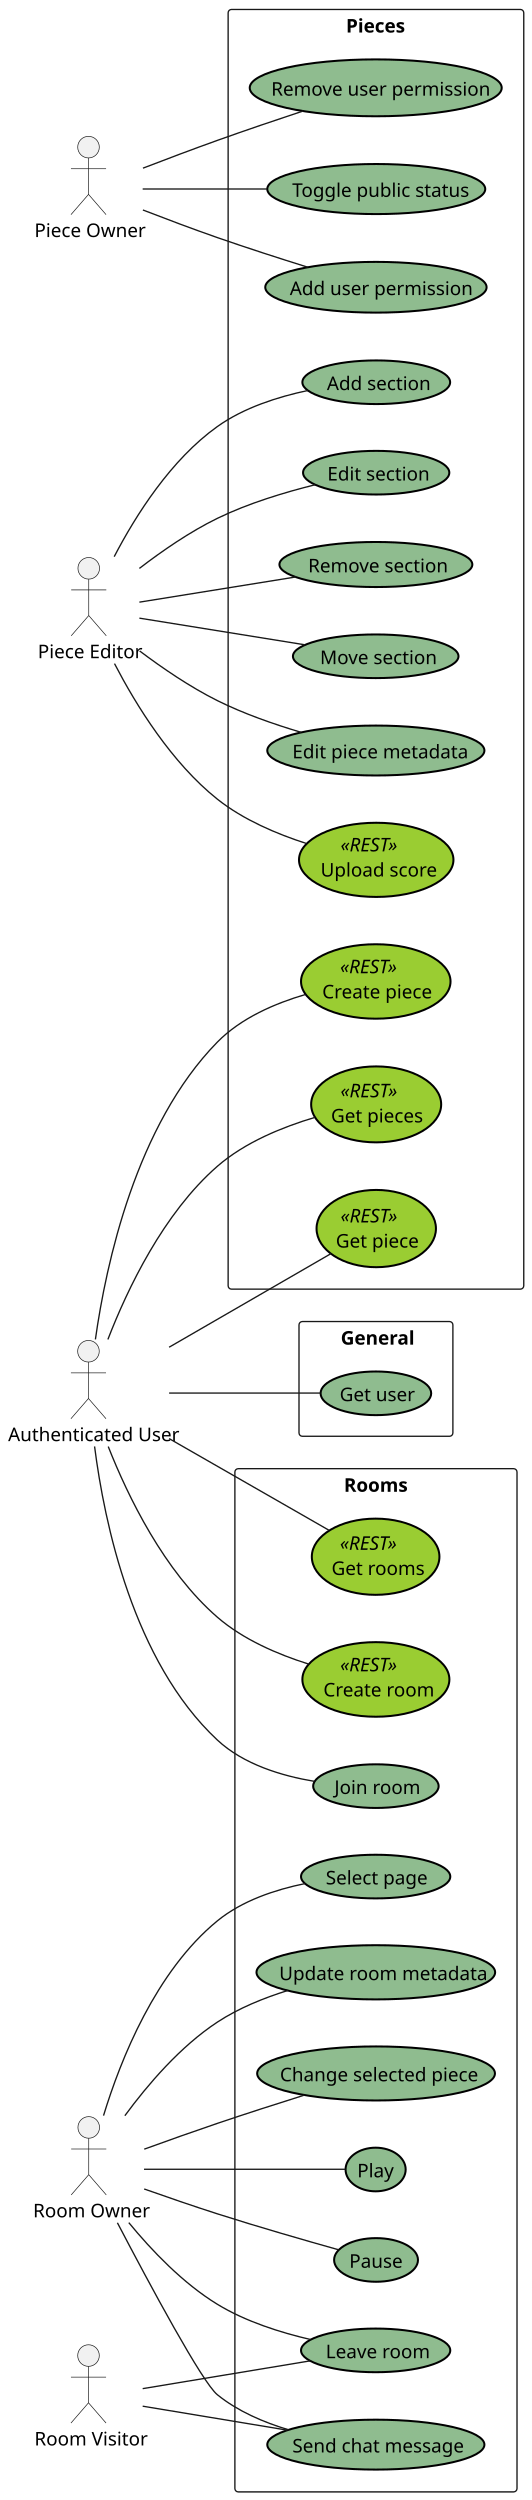
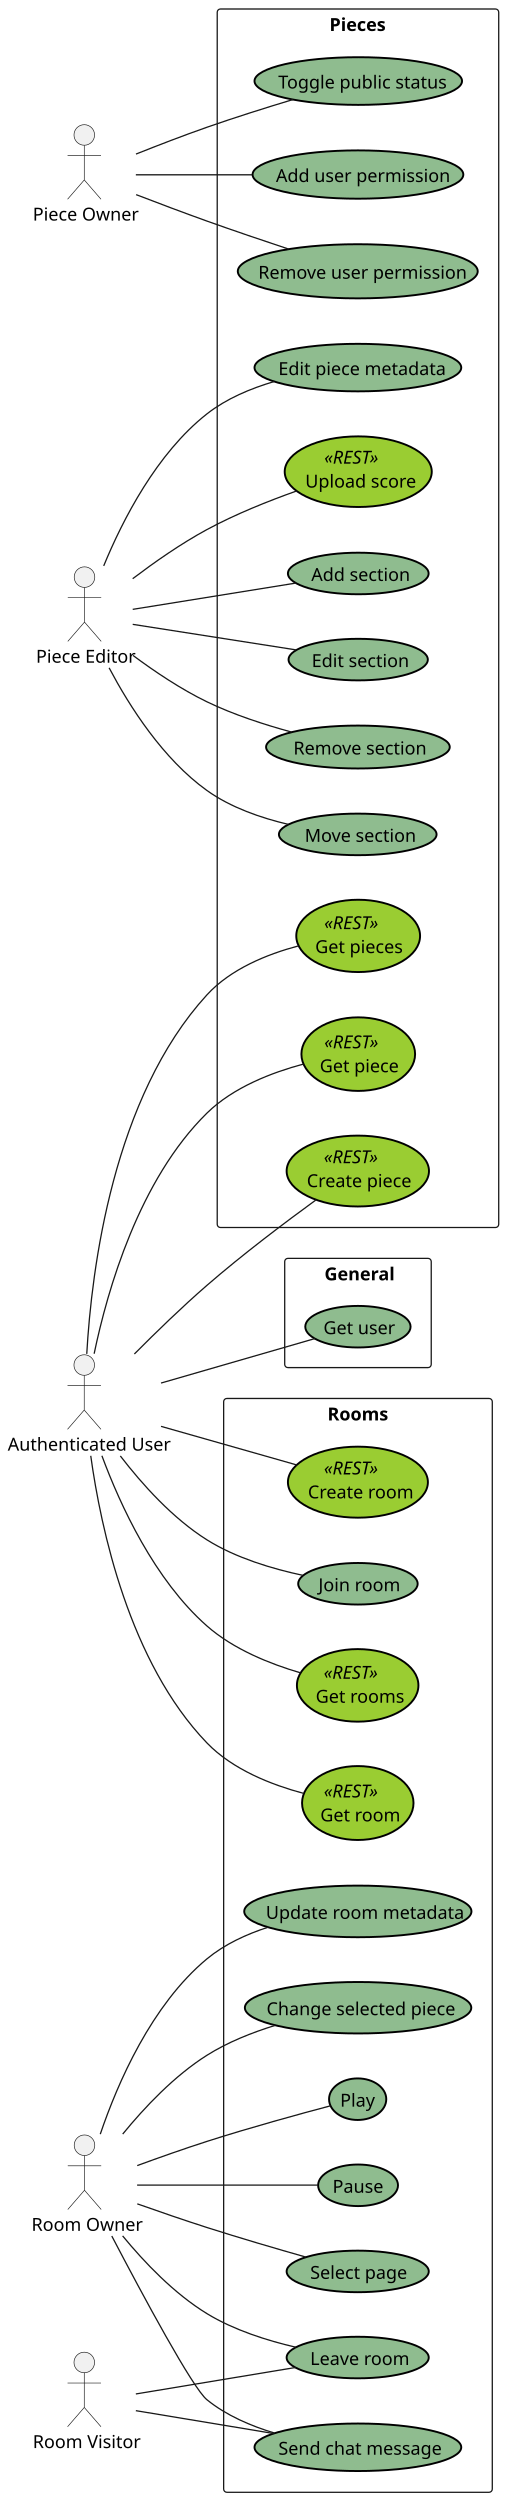
- <svg xmlns="http://www.w3.org/2000/svg" contentStyleType="text/css" data-diagram-type="DESCRIPTION" height="1852px" preserveAspectRatio="none" style="width:394px;height:1852px;background:#FFFFFF;" version="1.1" viewBox="0 0 394 1852" width="394px" zoomAndPan="magnify">
+ <svg xmlns="http://www.w3.org/2000/svg" contentStyleType="text/css" data-diagram-type="DESCRIPTION" height="1945px" preserveAspectRatio="none" style="width:394px;height:1945px;background:#FFFFFF;" version="1.1" viewBox="0 0 394 1945" width="394px" zoomAndPan="magnify">
  <defs />
  <g>
    <g class="cluster" data-entity="General" data-source-line="19" data-uid="ent0007" id="cluster_General">
      <rect fill="none" height="85" rx="2.5" ry="2.5" style="stroke:#181818;stroke-width:1;" width="114" x="221.5" y="979" />
      <text fill="#000000" font-family="sans-serif" font-size="14" font-weight="bold" lengthAdjust="spacing" textLength="52.138" x="252.431" y="996.107">General
            </text>
    </g>
    <g class="cluster" data-entity="Pieces" data-source-line="23" data-uid="ent0009" id="cluster_Pieces">
      <rect fill="none" height="948" rx="2.5" ry="2.5" style="stroke:#181818;stroke-width:1;" width="219" x="169" y="7" />
      <text fill="#000000" font-family="sans-serif" font-size="14" font-weight="bold" lengthAdjust="spacing" textLength="44.372" x="256.314" y="24.107">Pieces
            </text>
    </g>
    <g class="cluster" data-entity="Rooms" data-source-line="40" data-uid="ent0022" id="cluster_Rooms">
-       <rect fill="none" height="758" rx="2.5" ry="2.5" style="stroke:#181818;stroke-width:1;" width="209" x="174" y="1088" />
+       <rect fill="none" height="851" rx="2.5" ry="2.5" style="stroke:#181818;stroke-width:1;" width="209" x="174" y="1088" />
      <text fill="#000000" font-family="sans-serif" font-size="14" font-weight="bold" lengthAdjust="spacing" textLength="47.448" x="254.776" y="1105.107">Rooms
            </text>
    </g>
    <g class="entity" data-entity="UC_GetUser" data-source-line="20" data-uid="ent0008" id="entity_UC_GetUser">
      <ellipse cx="278.464" cy="1032.167" fill="#8FBC8F" rx="40.964" ry="16.167" style="stroke:#000000;stroke-width:1.5;" />
      <text fill="#000000" font-family="sans-serif" font-size="14" lengthAdjust="spacing" textLength="53.69" x="251.619" y="1037.978">Get user
            </text>
    </g>
    <g class="entity" data-entity="UC_GetPieces" data-source-line="24" data-uid="ent0010" id="entity_UC_GetPieces">
-       <ellipse cx="278.659" cy="818.13" fill="#9ACD32" rx="48.159" ry="28.13" style="stroke:#000000;stroke-width:1.5;" />
-       <text fill="#000000" font-family="sans-serif" font-size="14" font-style="italic" lengthAdjust="spacing" textLength="52.91" x="252.204" y="812.885">«REST»
-             </text>
-       <text fill="#000000" font-family="sans-serif" font-size="14" lengthAdjust="spacing" textLength="66.924" x="245.197" y="831.506">Get pieces
+       <ellipse cx="278.659" cy="728.13" fill="#9ACD32" rx="48.159" ry="28.13" style="stroke:#000000;stroke-width:1.5;" />
+       <text fill="#000000" font-family="sans-serif" font-size="14" font-style="italic" lengthAdjust="spacing" textLength="52.91" x="252.204" y="722.885">«REST»
+             </text>
+       <text fill="#000000" font-family="sans-serif" font-size="14" lengthAdjust="spacing" textLength="66.924" x="245.197" y="741.506">Get pieces
            </text>
    </g>
    <g class="entity" data-entity="UC_GetPiece" data-source-line="25" data-uid="ent0011" id="entity_UC_GetPiece">
-       <ellipse cx="278.722" cy="910.119" fill="#9ACD32" rx="44.222" ry="28.619" style="stroke:#000000;stroke-width:1.5;" />
-       <text fill="#000000" font-family="sans-serif" font-size="14" font-style="italic" lengthAdjust="spacing" textLength="52.91" x="252.267" y="905.593">«REST»
-             </text>
-       <text fill="#000000" font-family="sans-serif" font-size="14" lengthAdjust="spacing" textLength="59.924" x="248.76" y="924.214">Get piece
+       <ellipse cx="278.722" cy="820.119" fill="#9ACD32" rx="44.222" ry="28.619" style="stroke:#000000;stroke-width:1.5;" />
+       <text fill="#000000" font-family="sans-serif" font-size="14" font-style="italic" lengthAdjust="spacing" textLength="52.91" x="252.267" y="815.593">«REST»
+             </text>
+       <text fill="#000000" font-family="sans-serif" font-size="14" lengthAdjust="spacing" textLength="59.924" x="248.76" y="834.214">Get piece
            </text>
    </g>
    <g class="entity" data-entity="UC_CreatePiece" data-source-line="26" data-uid="ent0012" id="entity_UC_CreatePiece">
-       <ellipse cx="278.376" cy="727.073" fill="#9ACD32" rx="55.376" ry="27.573" style="stroke:#000000;stroke-width:1.5;" />
-       <text fill="#000000" font-family="sans-serif" font-size="14" font-style="italic" lengthAdjust="spacing" textLength="52.91" x="251.921" y="720.986">«REST»
-             </text>
-       <text fill="#000000" font-family="sans-serif" font-size="14" lengthAdjust="spacing" textLength="79.379" x="238.686" y="739.607">Create piece
+       <ellipse cx="278.376" cy="911.073" fill="#9ACD32" rx="55.376" ry="27.573" style="stroke:#000000;stroke-width:1.5;" />
+       <text fill="#000000" font-family="sans-serif" font-size="14" font-style="italic" lengthAdjust="spacing" textLength="52.91" x="251.921" y="904.986">«REST»
+             </text>
+       <text fill="#000000" font-family="sans-serif" font-size="14" lengthAdjust="spacing" textLength="79.379" x="238.686" y="923.607">Create piece
            </text>
    </g>
    <g class="entity" data-entity="UC_TogglePublic" data-source-line="28" data-uid="ent0013" id="entity_UC_TogglePublic">
-       <ellipse cx="278.738" cy="140.048" fill="#8FBC8F" rx="80.738" ry="18.548" style="stroke:#000000;stroke-width:1.5;" />
-       <text fill="#000000" font-family="sans-serif" font-size="14" lengthAdjust="spacing" textLength="124.517" x="216.48" y="145.858">Toggle public status
+       <ellipse cx="278.738" cy="63.048" fill="#8FBC8F" rx="80.738" ry="18.548" style="stroke:#000000;stroke-width:1.5;" />
+       <text fill="#000000" font-family="sans-serif" font-size="14" lengthAdjust="spacing" textLength="124.517" x="216.48" y="68.858">Toggle public status
            </text>
    </g>
    <g class="entity" data-entity="UC_AddUserPerm" data-source-line="29" data-uid="ent0014" id="entity_UC_AddUserPerm">
-       <ellipse cx="278.484" cy="212.797" fill="#8FBC8F" rx="81.984" ry="18.797" style="stroke:#000000;stroke-width:1.5;" />
-       <text fill="#000000" font-family="sans-serif" font-size="14" lengthAdjust="spacing" textLength="127.613" x="214.677" y="218.607">Add user permission
+       <ellipse cx="278.484" cy="135.797" fill="#8FBC8F" rx="81.984" ry="18.797" style="stroke:#000000;stroke-width:1.5;" />
+       <text fill="#000000" font-family="sans-serif" font-size="14" lengthAdjust="spacing" textLength="127.613" x="214.677" y="141.607">Add user permission
            </text>
    </g>
    <g class="entity" data-entity="UC_RemoveUserPerm" data-source-line="30" data-uid="ent0015" id="entity_UC_RemoveUserPerm">
-       <ellipse cx="278.336" cy="65.067" fill="#8FBC8F" rx="93.336" ry="21.067" style="stroke:#000000;stroke-width:1.5;" />
-       <text fill="#000000" font-family="sans-serif" font-size="14" lengthAdjust="spacing" textLength="154.834" x="200.919" y="70.878">Remove user permission
+       <ellipse cx="278.336" cy="211.067" fill="#8FBC8F" rx="93.336" ry="21.067" style="stroke:#000000;stroke-width:1.5;" />
+       <text fill="#000000" font-family="sans-serif" font-size="14" lengthAdjust="spacing" textLength="154.834" x="200.919" y="216.878">Remove user permission
            </text>
    </g>
    <g class="entity" data-entity="UC_EditMetadata" data-source-line="32" data-uid="ent0016" id="entity_UC_EditMetadata">
-       <ellipse cx="278.429" cy="555.986" fill="#8FBC8F" rx="80.429" ry="18.486" style="stroke:#000000;stroke-width:1.5;" />
-       <text fill="#000000" font-family="sans-serif" font-size="14" lengthAdjust="spacing" textLength="123.744" x="216.557" y="561.796">Edit piece metadata
+       <ellipse cx="278.429" cy="285.986" fill="#8FBC8F" rx="80.429" ry="18.486" style="stroke:#000000;stroke-width:1.5;" />
+       <text fill="#000000" font-family="sans-serif" font-size="14" lengthAdjust="spacing" textLength="123.744" x="216.557" y="291.796">Edit piece metadata
            </text>
    </g>
    <g class="entity" data-entity="UC_UploadScore" data-source-line="33" data-uid="ent0017" id="entity_UC_UploadScore">
-       <ellipse cx="278.707" cy="636.973" fill="#9ACD32" rx="57.207" ry="27.474" style="stroke:#000000;stroke-width:1.5;" />
-       <text fill="#000000" font-family="sans-serif" font-size="14" font-style="italic" lengthAdjust="spacing" textLength="52.91" x="252.252" y="630.734">«REST»
-             </text>
-       <text fill="#000000" font-family="sans-serif" font-size="14" lengthAdjust="spacing" textLength="82.489" x="237.463" y="649.355">Upload score
+       <ellipse cx="278.707" cy="366.974" fill="#9ACD32" rx="57.207" ry="27.474" style="stroke:#000000;stroke-width:1.5;" />
+       <text fill="#000000" font-family="sans-serif" font-size="14" font-style="italic" lengthAdjust="spacing" textLength="52.91" x="252.252" y="360.733">«REST»
+             </text>
+       <text fill="#000000" font-family="sans-serif" font-size="14" lengthAdjust="spacing" textLength="82.489" x="237.463" y="379.355">Upload score
            </text>
    </g>
    <g class="entity" data-entity="UC_AddSection" data-source-line="34" data-uid="ent0018" id="entity_UC_AddSection">
-       <ellipse cx="278.731" cy="283.167" fill="#8FBC8F" rx="54.731" ry="16.167" style="stroke:#000000;stroke-width:1.5;" />
-       <text fill="#000000" font-family="sans-serif" font-size="14" lengthAdjust="spacing" textLength="73.158" x="242.152" y="288.978">Add section
+       <ellipse cx="278.731" cy="446.167" fill="#8FBC8F" rx="54.731" ry="16.167" style="stroke:#000000;stroke-width:1.5;" />
+       <text fill="#000000" font-family="sans-serif" font-size="14" lengthAdjust="spacing" textLength="73.158" x="242.152" y="451.978">Add section
            </text>
    </g>
    <g class="entity" data-entity="UC_EditSection" data-source-line="35" data-uid="ent0019" id="entity_UC_EditSection">
-       <ellipse cx="278.675" cy="350.167" fill="#8FBC8F" rx="54.175" ry="16.167" style="stroke:#000000;stroke-width:1.5;" />
-       <text fill="#000000" font-family="sans-serif" font-size="14" lengthAdjust="spacing" textLength="72.372" x="242.489" y="355.978">Edit section
+       <ellipse cx="278.675" cy="513.167" fill="#8FBC8F" rx="54.175" ry="16.167" style="stroke:#000000;stroke-width:1.5;" />
+       <text fill="#000000" font-family="sans-serif" font-size="14" lengthAdjust="spacing" textLength="72.372" x="242.489" y="518.978">Edit section
            </text>
    </g>
    <g class="entity" data-entity="UC_RemoveSection" data-source-line="36" data-uid="ent0020" id="entity_UC_RemoveSection">
-       <ellipse cx="278.455" cy="418.191" fill="#8FBC8F" rx="71.455" ry="16.691" style="stroke:#000000;stroke-width:1.5;" />
-       <text fill="#000000" font-family="sans-serif" font-size="14" lengthAdjust="spacing" textLength="100.379" x="228.266" y="424.002">Remove section
+       <ellipse cx="278.455" cy="581.191" fill="#8FBC8F" rx="71.455" ry="16.691" style="stroke:#000000;stroke-width:1.5;" />
+       <text fill="#000000" font-family="sans-serif" font-size="14" lengthAdjust="spacing" textLength="100.379" x="228.266" y="587.002">Remove section
            </text>
    </g>
    <g class="entity" data-entity="UC_MoveSection" data-source-line="37" data-uid="ent0021" id="entity_UC_MoveSection">
-       <ellipse cx="278.324" cy="486.167" fill="#8FBC8F" rx="61.324" ry="16.167" style="stroke:#000000;stroke-width:1.5;" />
-       <text fill="#000000" font-family="sans-serif" font-size="14" lengthAdjust="spacing" textLength="82.482" x="237.083" y="491.978">Move section
+       <ellipse cx="278.324" cy="649.167" fill="#8FBC8F" rx="61.324" ry="16.167" style="stroke:#000000;stroke-width:1.5;" />
+       <text fill="#000000" font-family="sans-serif" font-size="14" lengthAdjust="spacing" textLength="82.482" x="237.083" y="654.978">Move section
            </text>
    </g>
    <g class="entity" data-entity="UC_GetRooms" data-source-line="41" data-uid="ent0023" id="entity_UC_GetRooms">
-       <ellipse cx="278.265" cy="1153.226" fill="#9ACD32" rx="47.265" ry="28.226" style="stroke:#000000;stroke-width:1.5;" />
-       <text fill="#000000" font-family="sans-serif" font-size="14" font-style="italic" lengthAdjust="spacing" textLength="52.91" x="251.81" y="1148.122">«REST»
-             </text>
-       <text fill="#000000" font-family="sans-serif" font-size="14" lengthAdjust="spacing" textLength="65.352" x="245.589" y="1166.743">Get rooms
-             </text>
-     </g>
-     <g class="entity" data-entity="UC_CreateRoom" data-source-line="42" data-uid="ent0024" id="entity_UC_CreateRoom">
-       <ellipse cx="278.454" cy="1244.128" fill="#9ACD32" rx="54.454" ry="27.628" style="stroke:#000000;stroke-width:1.5;" />
-       <text fill="#000000" font-family="sans-serif" font-size="14" font-style="italic" lengthAdjust="spacing" textLength="52.91" x="251.999" y="1238.126">«REST»
-             </text>
-       <text fill="#000000" font-family="sans-serif" font-size="14" lengthAdjust="spacing" textLength="77.807" x="239.55" y="1256.747">Create room
-             </text>
-     </g>
-     <g class="entity" data-entity="UC_JoinRoom" data-source-line="43" data-uid="ent0025" id="entity_UC_JoinRoom">
-       <ellipse cx="278.465" cy="1323.167" fill="#8FBC8F" rx="46.465" ry="16.167" style="stroke:#000000;stroke-width:1.5;" />
-       <text fill="#000000" font-family="sans-serif" font-size="14" lengthAdjust="spacing" textLength="61.469" x="247.731" y="1328.978">Join room
-             </text>
-     </g>
-     <g class="entity" data-entity="UC_UpdateRoomMeta" data-source-line="45" data-uid="ent0026" id="entity_UC_UpdateRoomMeta">
-       <ellipse cx="278.4" cy="1461.08" fill="#8FBC8F" rx="88.4" ry="20.08" style="stroke:#000000;stroke-width:1.5;" />
-       <text fill="#000000" font-family="sans-serif" font-size="14" lengthAdjust="spacing" textLength="143.192" x="206.804" y="1466.891">Update room metadata
-             </text>
-     </g>
-     <g class="entity" data-entity="UC_ChangeSelected" data-source-line="46" data-uid="ent0027" id="entity_UC_ChangeSelected">
-       <ellipse cx="278.582" cy="1536.016" fill="#8FBC8F" rx="88.082" ry="20.016" style="stroke:#000000;stroke-width:1.5;" />
-       <text fill="#000000" font-family="sans-serif" font-size="14" lengthAdjust="spacing" textLength="142.434" x="207.365" y="1541.827">Change selected piece
-             </text>
-     </g>
-     <g class="entity" data-entity="UC_Play" data-source-line="47" data-uid="ent0028" id="entity_UC_Play">
-       <ellipse cx="278.258" cy="1607.167" fill="#8FBC8F" rx="22.258" ry="16.167" style="stroke:#000000;stroke-width:1.5;" />
-       <text fill="#000000" font-family="sans-serif" font-size="14" lengthAdjust="spacing" textLength="27.234" x="264.64" y="1612.978">Play
-             </text>
-     </g>
-     <g class="entity" data-entity="UC_Pause" data-source-line="48" data-uid="ent0029" id="entity_UC_Pause">
-       <ellipse cx="278.57" cy="1674.167" fill="#8FBC8F" rx="31.07" ry="16.167" style="stroke:#000000;stroke-width:1.5;" />
-       <text fill="#000000" font-family="sans-serif" font-size="14" lengthAdjust="spacing" textLength="39.696" x="258.721" y="1679.978">Pause
-             </text>
-     </g>
-     <g class="entity" data-entity="UC_ChangeCurrentPosition" data-source-line="49" data-uid="ent0030" id="entity_UC_ChangeCurrentPosition">
-       <ellipse cx="278.286" cy="1390.167" fill="#8FBC8F" rx="55.286" ry="16.167" style="stroke:#000000;stroke-width:1.5;" />
-       <text fill="#000000" font-family="sans-serif" font-size="14" lengthAdjust="spacing" textLength="73.944" x="241.314" y="1395.978">Select page
-             </text>
-     </g>
-     <g class="entity" data-entity="UC_LeaveRoom" data-source-line="51" data-uid="ent0031" id="entity_UC_LeaveRoom">
-       <ellipse cx="278.277" cy="1741.167" fill="#8FBC8F" rx="55.277" ry="16.167" style="stroke:#000000;stroke-width:1.5;" />
-       <text fill="#000000" font-family="sans-serif" font-size="14" lengthAdjust="spacing" textLength="73.931" x="241.311" y="1746.978">Leave room
-             </text>
-     </g>
-     <g class="entity" data-entity="UC_SendChat" data-source-line="52" data-uid="ent0032" id="entity_UC_SendChat">
-       <ellipse cx="278.429" cy="1810.986" fill="#8FBC8F" rx="80.429" ry="18.486" style="stroke:#000000;stroke-width:1.5;" />
-       <text fill="#000000" font-family="sans-serif" font-size="14" lengthAdjust="spacing" textLength="123.744" x="216.557" y="1816.796">Send chat message
+       <ellipse cx="278.265" cy="1311.226" fill="#9ACD32" rx="47.265" ry="28.226" style="stroke:#000000;stroke-width:1.5;" />
+       <text fill="#000000" font-family="sans-serif" font-size="14" font-style="italic" lengthAdjust="spacing" textLength="52.91" x="251.81" y="1306.122">«REST»
+             </text>
+       <text fill="#000000" font-family="sans-serif" font-size="14" lengthAdjust="spacing" textLength="65.352" x="245.589" y="1324.743">Get rooms
+             </text>
+     </g>
+     <g class="entity" data-entity="UC_GetRoom" data-source-line="42" data-uid="ent0024" id="entity_UC_GetRoom">
+       <ellipse cx="278.354" cy="1402.755" fill="#9ACD32" rx="43.354" ry="28.756" style="stroke:#000000;stroke-width:1.5;" />
+       <text fill="#000000" font-family="sans-serif" font-size="14" font-style="italic" lengthAdjust="spacing" textLength="52.91" x="251.899" y="1398.428">«REST»
+             </text>
+       <text fill="#000000" font-family="sans-serif" font-size="14" lengthAdjust="spacing" textLength="58.352" x="249.178" y="1417.049">Get room
+             </text>
+     </g>
+     <g class="entity" data-entity="UC_CreateRoom" data-source-line="43" data-uid="ent0025" id="entity_UC_CreateRoom">
+       <ellipse cx="278.454" cy="1153.128" fill="#9ACD32" rx="54.454" ry="27.628" style="stroke:#000000;stroke-width:1.5;" />
+       <text fill="#000000" font-family="sans-serif" font-size="14" font-style="italic" lengthAdjust="spacing" textLength="52.91" x="251.999" y="1147.126">«REST»
+             </text>
+       <text fill="#000000" font-family="sans-serif" font-size="14" lengthAdjust="spacing" textLength="77.807" x="239.55" y="1165.747">Create room
+             </text>
+     </g>
+     <g class="entity" data-entity="UC_JoinRoom" data-source-line="44" data-uid="ent0026" id="entity_UC_JoinRoom">
+       <ellipse cx="278.465" cy="1232.167" fill="#8FBC8F" rx="46.465" ry="16.167" style="stroke:#000000;stroke-width:1.5;" />
+       <text fill="#000000" font-family="sans-serif" font-size="14" lengthAdjust="spacing" textLength="61.469" x="247.731" y="1237.978">Join room
+             </text>
+     </g>
+     <g class="entity" data-entity="UC_UpdateRoomMeta" data-source-line="46" data-uid="ent0027" id="entity_UC_UpdateRoomMeta">
+       <ellipse cx="278.4" cy="1487.08" fill="#8FBC8F" rx="88.4" ry="20.08" style="stroke:#000000;stroke-width:1.5;" />
+       <text fill="#000000" font-family="sans-serif" font-size="14" lengthAdjust="spacing" textLength="143.192" x="206.804" y="1492.891">Update room metadata
+             </text>
+     </g>
+     <g class="entity" data-entity="UC_ChangeSelected" data-source-line="47" data-uid="ent0028" id="entity_UC_ChangeSelected">
+       <ellipse cx="278.582" cy="1562.016" fill="#8FBC8F" rx="88.082" ry="20.016" style="stroke:#000000;stroke-width:1.5;" />
+       <text fill="#000000" font-family="sans-serif" font-size="14" lengthAdjust="spacing" textLength="142.434" x="207.365" y="1567.827">Change selected piece
+             </text>
+     </g>
+     <g class="entity" data-entity="UC_Play" data-source-line="48" data-uid="ent0029" id="entity_UC_Play">
+       <ellipse cx="278.258" cy="1633.167" fill="#8FBC8F" rx="22.258" ry="16.167" style="stroke:#000000;stroke-width:1.5;" />
+       <text fill="#000000" font-family="sans-serif" font-size="14" lengthAdjust="spacing" textLength="27.234" x="264.64" y="1638.978">Play
+             </text>
+     </g>
+     <g class="entity" data-entity="UC_Pause" data-source-line="49" data-uid="ent0030" id="entity_UC_Pause">
+       <ellipse cx="278.57" cy="1700.167" fill="#8FBC8F" rx="31.07" ry="16.167" style="stroke:#000000;stroke-width:1.5;" />
+       <text fill="#000000" font-family="sans-serif" font-size="14" lengthAdjust="spacing" textLength="39.696" x="258.721" y="1705.978">Pause
+             </text>
+     </g>
+     <g class="entity" data-entity="UC_ChangeCurrentPosition" data-source-line="50" data-uid="ent0031" id="entity_UC_ChangeCurrentPosition">
+       <ellipse cx="278.286" cy="1767.167" fill="#8FBC8F" rx="55.286" ry="16.167" style="stroke:#000000;stroke-width:1.5;" />
+       <text fill="#000000" font-family="sans-serif" font-size="14" lengthAdjust="spacing" textLength="73.944" x="241.314" y="1772.978">Select page
+             </text>
+     </g>
+     <g class="entity" data-entity="UC_LeaveRoom" data-source-line="52" data-uid="ent0032" id="entity_UC_LeaveRoom">
+       <ellipse cx="278.277" cy="1834.167" fill="#8FBC8F" rx="55.277" ry="16.167" style="stroke:#000000;stroke-width:1.5;" />
+       <text fill="#000000" font-family="sans-serif" font-size="14" lengthAdjust="spacing" textLength="73.931" x="241.311" y="1839.978">Leave room
+             </text>
+     </g>
+     <g class="entity" data-entity="UC_SendChat" data-source-line="53" data-uid="ent0033" id="entity_UC_SendChat">
+       <ellipse cx="278.429" cy="1903.986" fill="#8FBC8F" rx="80.429" ry="18.486" style="stroke:#000000;stroke-width:1.5;" />
+       <text fill="#000000" font-family="sans-serif" font-size="14" lengthAdjust="spacing" textLength="123.744" x="216.557" y="1909.796">Send chat message
            </text>
    </g>
    <g class="entity" data-entity="AU" data-source-line="13" data-uid="ent0002" id="entity_AU">
-       <ellipse cx="65.534" cy="1001" fill="#F1F1F1" rx="8" ry="8" style="stroke:#181818;stroke-width:0.5;" />
-       <path d="M65.534,1009 L65.534,1036 M52.534,1017 L78.534,1017 M65.534,1036 L52.534,1051 M65.534,1036 L78.534,1051" fill="none" style="stroke:#181818;stroke-width:0.5;" />
-       <text fill="#000000" font-family="sans-serif" font-size="14" lengthAdjust="spacing" textLength="119.068" x="6" y="1067.607">Authenticated User
+       <ellipse cx="65.534" cy="1062" fill="#F1F1F1" rx="8" ry="8" style="stroke:#181818;stroke-width:0.5;" />
+       <path d="M65.534,1070 L65.534,1097 M52.534,1078 L78.534,1078 M65.534,1097 L52.534,1112 M65.534,1097 L78.534,1112" fill="none" style="stroke:#181818;stroke-width:0.5;" />
+       <text fill="#000000" font-family="sans-serif" font-size="14" lengthAdjust="spacing" textLength="119.068" x="6" y="1128.607">Authenticated User
            </text>
    </g>
    <g class="entity" data-entity="PO" data-source-line="14" data-uid="ent0003" id="entity_PO">
-       <ellipse cx="65.572" cy="109" fill="#F1F1F1" rx="8" ry="8" style="stroke:#181818;stroke-width:0.5;" />
-       <path d="M65.572,117 L65.572,144 M52.572,125 L78.572,125 M65.572,144 L52.572,159 M65.572,144 L78.572,159" fill="none" style="stroke:#181818;stroke-width:0.5;" />
-       <text fill="#000000" font-family="sans-serif" font-size="14" lengthAdjust="spacing" textLength="80.144" x="25.5" y="175.607">Piece Owner
+       <ellipse cx="65.572" cy="105" fill="#F1F1F1" rx="8" ry="8" style="stroke:#181818;stroke-width:0.5;" />
+       <path d="M65.572,113 L65.572,140 M52.572,121 L78.572,121 M65.572,140 L52.572,155 M65.572,140 L78.572,155" fill="none" style="stroke:#181818;stroke-width:0.5;" />
+       <text fill="#000000" font-family="sans-serif" font-size="14" lengthAdjust="spacing" textLength="80.144" x="25.5" y="171.607">Piece Owner
            </text>
    </g>
    <g class="entity" data-entity="PE" data-source-line="15" data-uid="ent0004" id="entity_PE">
-       <ellipse cx="65.741" cy="421" fill="#F1F1F1" rx="8" ry="8" style="stroke:#181818;stroke-width:0.5;" />
-       <path d="M65.741,429 L65.741,456 M52.741,437 L78.741,437 M65.741,456 L52.741,471 M65.741,456 L78.741,471" fill="none" style="stroke:#181818;stroke-width:0.5;" />
-       <text fill="#000000" font-family="sans-serif" font-size="14" lengthAdjust="spacing" textLength="75.482" x="28" y="487.607">Piece Editor
+       <ellipse cx="65.741" cy="449" fill="#F1F1F1" rx="8" ry="8" style="stroke:#181818;stroke-width:0.5;" />
+       <path d="M65.741,457 L65.741,484 M52.741,465 L78.741,465 M65.741,484 L52.741,499 M65.741,484 L78.741,499" fill="none" style="stroke:#181818;stroke-width:0.5;" />
+       <text fill="#000000" font-family="sans-serif" font-size="14" lengthAdjust="spacing" textLength="75.482" x="28" y="515.607">Piece Editor
            </text>
    </g>
    <g class="entity" data-entity="RO" data-source-line="16" data-uid="ent0005" id="entity_RO">
-       <ellipse cx="65.734" cy="1576" fill="#F1F1F1" rx="8" ry="8" style="stroke:#181818;stroke-width:0.5;" />
-       <path d="M65.734,1584 L65.734,1611 M52.734,1592 L78.734,1592 M65.734,1611 L52.734,1626 M65.734,1611 L78.734,1626" fill="none" style="stroke:#181818;stroke-width:0.5;" />
-       <text fill="#000000" font-family="sans-serif" font-size="14" lengthAdjust="spacing" textLength="82.469" x="24.5" y="1642.607">Room Owner
+       <ellipse cx="65.734" cy="1669" fill="#F1F1F1" rx="8" ry="8" style="stroke:#181818;stroke-width:0.5;" />
+       <path d="M65.734,1677 L65.734,1704 M52.734,1685 L78.734,1685 M65.734,1704 L52.734,1719 M65.734,1704 L78.734,1719" fill="none" style="stroke:#181818;stroke-width:0.5;" />
+       <text fill="#000000" font-family="sans-serif" font-size="14" lengthAdjust="spacing" textLength="82.469" x="24.5" y="1735.607">Room Owner
            </text>
    </g>
    <g class="entity" data-entity="RV" data-source-line="17" data-uid="ent0006" id="entity_RV">
-       <ellipse cx="65.565" cy="1745" fill="#F1F1F1" rx="8" ry="8" style="stroke:#181818;stroke-width:0.5;" />
-       <path d="M65.565,1753 L65.565,1780 M52.565,1761 L78.565,1761 M65.565,1780 L52.565,1795 M65.565,1780 L78.565,1795" fill="none" style="stroke:#181818;stroke-width:0.5;" />
-       <text fill="#000000" font-family="sans-serif" font-size="14" lengthAdjust="spacing" textLength="80.131" x="25.5" y="1811.607">Room Visitor
-             </text>
-     </g>
-     <g class="link" data-entity-1="AU" data-entity-2="UC_GetUser" data-source-line="56" data-uid="lnk33" id="link_AU_UC_GetUser">
-       <path d="M125.28,1032 C161,1032 205.69,1032 237.38,1032" fill="none" id="AU-UC_GetUser" style="stroke:#181818;stroke-width:1;" />
-     </g>
-     <g class="link" data-entity-1="AU" data-entity-2="UC_GetPieces" data-source-line="57" data-uid="lnk34" id="link_AU_UC_GetPieces">
-       <path d="M79.92,992.27 C94.5,954.6 121.15,898.75 161,864 C181.48,846.13 209.74,834.75 233.29,827.77" fill="none" id="AU-UC_GetPieces" style="stroke:#181818;stroke-width:1;" />
-     </g>
-     <g class="link" data-entity-1="AU" data-entity-2="UC_GetPiece" data-source-line="58" data-uid="lnk35" id="link_AU_UC_GetPiece">
-       <path d="M125.28,998.02 C164.05,975.6 213.38,947.07 245.2,928.68" fill="none" id="AU-UC_GetPiece" style="stroke:#181818;stroke-width:1;" />
-     </g>
-     <g class="link" data-entity-1="AU" data-entity-2="UC_CreatePiece" data-source-line="59" data-uid="lnk36" id="link_AU_UC_CreatePiece">
-       <path d="M70.67,992.25 C78.6,936.05 100.82,833.39 161,772 C178.45,754.19 203.74,743.3 226.29,736.71" fill="none" id="AU-UC_CreatePiece" style="stroke:#181818;stroke-width:1;" />
-     </g>
-     <g class="link" data-entity-1="AU" data-entity-2="UC_GetRooms" data-source-line="60" data-uid="lnk37" id="link_AU_UC_GetRooms">
-       <path d="M125.28,1065.71 C163.44,1087.59 211.83,1115.34 243.69,1133.61" fill="none" id="AU-UC_GetRooms" style="stroke:#181818;stroke-width:1;" />
-     </g>
-     <g class="link" data-entity-1="AU" data-entity-2="UC_CreateRoom" data-source-line="61" data-uid="lnk38" id="link_AU_UC_CreateRoom">
-       <path d="M80.18,1071.61 C94.87,1108.83 121.55,1163.77 161,1198 C180.13,1214.6 205.98,1225.62 228.47,1232.7" fill="none" id="AU-UC_CreateRoom" style="stroke:#181818;stroke-width:1;" />
-     </g>
-     <g class="link" data-entity-1="AU" data-entity-2="UC_JoinRoom" data-source-line="62" data-uid="lnk39" id="link_AU_UC_JoinRoom">
-       <path d="M70.06,1071.53 C77.27,1127.84 98.63,1230.76 161,1289 C180.4,1307.12 208.93,1315.64 232.9,1319.62" fill="none" id="AU-UC_JoinRoom" style="stroke:#181818;stroke-width:1;" />
-     </g>
-     <g class="link" data-entity-1="PO" data-entity-2="UC_TogglePublic" data-source-line="65" data-uid="lnk40" id="link_PO_UC_TogglePublic">
-       <path d="M105.69,140 C131.55,140 166.36,140 197.87,140" fill="none" id="PO-UC_TogglePublic" style="stroke:#181818;stroke-width:1;" />
-     </g>
-     <g class="link" data-entity-1="PO" data-entity-2="UC_AddUserPerm" data-source-line="66" data-uid="lnk41" id="link_PO_UC_AddUserPerm">
-       <path d="M105.86,155.56 C122.75,162.1 142.77,169.64 161,176 C182.84,183.62 207.2,191.46 227.98,197.95" fill="none" id="PO-UC_AddUserPerm" style="stroke:#181818;stroke-width:1;" />
-     </g>
-     <g class="link" data-entity-1="PO" data-entity-2="UC_RemoveUserPerm" data-source-line="67" data-uid="lnk42" id="link_PO_UC_RemoveUserPerm">
-       <path d="M105.91,124.57 C122.81,118.07 142.82,110.5 161,104 C181.69,96.6 204.58,88.84 224.57,82.21" fill="none" id="PO-UC_RemoveUserPerm" style="stroke:#181818;stroke-width:1;" />
-     </g>
-     <g class="link" data-entity-1="PE" data-entity-2="UC_EditMetadata" data-source-line="70" data-uid="lnk43" id="link_PE_UC_EditMetadata">
-       <path d="M103.43,482.22 C120.23,494.88 140.84,508.96 161,519 C180.47,528.7 203.03,536.56 223.07,542.51" fill="none" id="PE-UC_EditMetadata" style="stroke:#181818;stroke-width:1;" />
-     </g>
-     <g class="link" data-entity-1="PE" data-entity-2="UC_UploadScore" data-source-line="71" data-uid="lnk44" id="link_PE_UC_UploadScore">
-       <path d="M84.81,491.6 C100.95,522.67 127.17,565.04 161,592 C180.16,607.27 205.11,617.83 226.99,624.86" fill="none" id="PE-UC_UploadScore" style="stroke:#181818;stroke-width:1;" />
-     </g>
-     <g class="link" data-entity-1="PE" data-entity-2="UC_AddSection" data-source-line="72" data-uid="lnk45" id="link_PE_UC_AddSection">
-       <path d="M84.6,412.38 C100.54,381.75 126.6,340.55 161,316 C180.59,302.02 205.96,293.94 228.03,289.29" fill="none" id="PE-UC_AddSection" style="stroke:#181818;stroke-width:1;" />
-     </g>
-     <g class="link" data-entity-1="PE" data-entity-2="UC_EditSection" data-source-line="73" data-uid="lnk46" id="link_PE_UC_EditSection">
-       <path d="M103.25,421.08 C120.02,408.18 140.65,393.93 161,384 C183.91,372.82 211.19,364.62 233.59,359.07" fill="none" id="PE-UC_EditSection" style="stroke:#181818;stroke-width:1;" />
-     </g>
-     <g class="link" data-entity-1="PE" data-entity-2="UC_RemoveSection" data-source-line="74" data-uid="lnk47" id="link_PE_UC_RemoveSection">
-       <path d="M103.25,446.08 C135.25,440.92 182.19,433.36 219.29,427.38" fill="none" id="PE-UC_RemoveSection" style="stroke:#181818;stroke-width:1;" />
-     </g>
-     <g class="link" data-entity-1="PE" data-entity-2="UC_MoveSection" data-source-line="75" data-uid="lnk48" id="link_PE_UC_MoveSection">
-       <path d="M103.25,457.92 C137.14,463.38 187.79,471.54 225.76,477.66" fill="none" id="PE-UC_MoveSection" style="stroke:#181818;stroke-width:1;" />
-     </g>
-     <g class="link" data-entity-1="RO" data-entity-2="UC_UpdateRoomMeta" data-source-line="78" data-uid="lnk49" id="link_RO_UC_UpdateRoomMeta">
-       <path d="M92.49,1567.32 C109.49,1544.16 133.59,1516.04 161,1498 C176.69,1487.68 195.45,1480.07 213.29,1474.53" fill="none" id="RO-UC_UpdateRoomMeta" style="stroke:#181818;stroke-width:1;" />
-     </g>
-     <g class="link" data-entity-1="RO" data-entity-2="UC_ChangeSelected" data-source-line="79" data-uid="lnk50" id="link_RO_UC_ChangeSelected">
-       <path d="M106.85,1592.1 C123.56,1586.03 143.16,1579.04 161,1573 C182.01,1565.89 205.27,1558.42 225.46,1552.07" fill="none" id="RO-UC_ChangeSelected" style="stroke:#181818;stroke-width:1;" />
-     </g>
-     <g class="link" data-entity-1="RO" data-entity-2="UC_Play" data-source-line="80" data-uid="lnk51" id="link_RO_UC_Play">
-       <path d="M106.68,1607 C151.04,1607 220.81,1607 255.86,1607" fill="none" id="RO-UC_Play" style="stroke:#181818;stroke-width:1;" />
-     </g>
-     <g class="link" data-entity-1="RO" data-entity-2="UC_Pause" data-source-line="81" data-uid="lnk52" id="link_RO_UC_Pause">
-       <path d="M106.81,1621.6 C123.51,1627.51 143.13,1634.28 161,1640 C191.5,1649.77 226.85,1659.92 250.54,1666.56" fill="none" id="RO-UC_Pause" style="stroke:#181818;stroke-width:1;" />
-     </g>
-     <g class="link" data-entity-1="RO" data-entity-2="UC_ChangeCurrentPosition" data-source-line="82" data-uid="lnk53" id="link_RO_UC_ChangeCurrentPosition">
-       <path d="M76.69,1567.25 C89.47,1525.33 115.44,1460.31 161,1423 C179.3,1408.02 204.01,1399.83 225.97,1395.36" fill="none" id="RO-UC_ChangeCurrentPosition" style="stroke:#181818;stroke-width:1;" />
-     </g>
-     <g class="link" data-entity-1="RO" data-entity-2="UC_LeaveRoom" data-source-line="83" data-uid="lnk54" id="link_RO_UC_LeaveRoom">
-       <path d="M95.4,1646.52 C112.4,1667.22 135.53,1691.42 161,1707 C181.94,1719.8 207.95,1728 230.08,1733.12" fill="none" id="RO-UC_LeaveRoom" style="stroke:#181818;stroke-width:1;" />
-     </g>
-     <g class="link" data-entity-1="RO" data-entity-2="UC_SendChat" data-source-line="84" data-uid="lnk55" id="link_RO_UC_SendChat">
-       <path d="M86.97,1646.63 C111.27,1693.11 149.91,1765 161,1774 C176.08,1786.24 195.26,1794.45 213.69,1799.96" fill="none" id="RO-UC_SendChat" style="stroke:#181818;stroke-width:1;" />
-     </g>
-     <g class="link" data-entity-1="RV" data-entity-2="UC_LeaveRoom" data-source-line="87" data-uid="lnk56" id="link_RV_UC_LeaveRoom">
-       <path d="M105.69,1769.5 C140.85,1763.67 192.53,1755.09 230.02,1748.88" fill="none" id="RV-UC_LeaveRoom" style="stroke:#181818;stroke-width:1;" />
-     </g>
-     <g class="link" data-entity-1="RV" data-entity-2="UC_SendChat" data-source-line="88" data-uid="lnk57" id="link_RV_UC_SendChat">
-       <path d="M105.69,1782.5 C135.73,1787.48 177.82,1794.46 212.82,1800.27" fill="none" id="RV-UC_SendChat" style="stroke:#181818;stroke-width:1;" />
+       <ellipse cx="65.565" cy="1838" fill="#F1F1F1" rx="8" ry="8" style="stroke:#181818;stroke-width:0.5;" />
+       <path d="M65.565,1846 L65.565,1873 M52.565,1854 L78.565,1854 M65.565,1873 L52.565,1888 M65.565,1873 L78.565,1888" fill="none" style="stroke:#181818;stroke-width:0.5;" />
+       <text fill="#000000" font-family="sans-serif" font-size="14" lengthAdjust="spacing" textLength="80.131" x="25.5" y="1904.607">Room Visitor
+             </text>
+     </g>
+     <g class="link" data-entity-1="AU" data-entity-2="UC_GetUser" data-source-line="57" data-uid="lnk34" id="link_AU_UC_GetUser">
+       <path d="M125.28,1076.01 C164.05,1064.8 213.38,1050.54 245.2,1041.34" fill="none" id="AU-UC_GetUser" style="stroke:#181818;stroke-width:1;" />
+     </g>
+     <g class="link" data-entity-1="AU" data-entity-2="UC_GetPieces" data-source-line="58" data-uid="lnk35" id="link_AU_UC_GetPieces">
+       <path d="M67.5,1053.33 C71.26,987.16 88.06,853.66 161,774 C179.5,753.79 208.01,742.33 232.2,735.91" fill="none" id="AU-UC_GetPieces" style="stroke:#181818;stroke-width:1;" />
+     </g>
+     <g class="link" data-entity-1="AU" data-entity-2="UC_GetPiece" data-source-line="59" data-uid="lnk36" id="link_AU_UC_GetPiece">
+       <path d="M73.24,1053.2 C83.67,1003.21 108.3,917.74 161,866 C181.41,845.97 211.59,834.38 236.12,827.84" fill="none" id="AU-UC_GetPiece" style="stroke:#181818;stroke-width:1;" />
+     </g>
+     <g class="link" data-entity-1="AU" data-entity-2="UC_CreatePiece" data-source-line="60" data-uid="lnk37" id="link_AU_UC_CreatePiece">
+       <path d="M104.54,1053.41 C121.38,1036.46 141.7,1016.75 161,1000 C188.68,975.97 222.08,950.82 246.01,933.4" fill="none" id="AU-UC_CreatePiece" style="stroke:#181818;stroke-width:1;" />
+     </g>
+     <g class="link" data-entity-1="AU" data-entity-2="UC_GetRooms" data-source-line="61" data-uid="lnk38" id="link_AU_UC_GetRooms">
+       <path d="M79.28,1132.58 C93.58,1171.15 120.22,1229.08 161,1265 C181.56,1283.11 210.1,1294.54 233.79,1301.47" fill="none" id="AU-UC_GetRooms" style="stroke:#181818;stroke-width:1;" />
+     </g>
+     <g class="link" data-entity-1="AU" data-entity-2="UC_GetRoom" data-source-line="62" data-uid="lnk39" id="link_AU_UC_GetRoom">
+       <path d="M70.6,1132.61 C78.45,1189.19 100.62,1293.24 161,1356 C181.04,1376.82 211.54,1388.68 236.31,1395.28" fill="none" id="AU-UC_GetRoom" style="stroke:#181818;stroke-width:1;" />
+     </g>
+     <g class="link" data-entity-1="AU" data-entity-2="UC_CreateRoom" data-source-line="63" data-uid="lnk40" id="link_AU_UC_CreateRoom">
+       <path d="M125.28,1109.71 C158.56,1119.18 199.63,1130.86 230.72,1139.7" fill="none" id="AU-UC_CreateRoom" style="stroke:#181818;stroke-width:1;" />
+     </g>
+     <g class="link" data-entity-1="AU" data-entity-2="UC_JoinRoom" data-source-line="64" data-uid="lnk41" id="link_AU_UC_JoinRoom">
+       <path d="M93.62,1132.72 C110.61,1154.84 134.32,1181.23 161,1198 C183.57,1212.18 212.28,1220.65 235.55,1225.59" fill="none" id="AU-UC_JoinRoom" style="stroke:#181818;stroke-width:1;" />
+     </g>
+     <g class="link" data-entity-1="PO" data-entity-2="UC_TogglePublic" data-source-line="67" data-uid="lnk42" id="link_PO_UC_TogglePublic">
+       <path d="M105.8,119.87 C122.69,113.13 142.71,105.4 161,99 C182.78,91.38 207.13,83.73 227.92,77.44" fill="none" id="PO-UC_TogglePublic" style="stroke:#181818;stroke-width:1;" />
+     </g>
+     <g class="link" data-entity-1="PO" data-entity-2="UC_AddUserPerm" data-source-line="68" data-uid="lnk43" id="link_PO_UC_AddUserPerm">
+       <path d="M105.69,136 C131.08,136 165.08,136 196.13,136" fill="none" id="PO-UC_AddUserPerm" style="stroke:#181818;stroke-width:1;" />
+     </g>
+     <g class="link" data-entity-1="PO" data-entity-2="UC_RemoveUserPerm" data-source-line="69" data-uid="lnk44" id="link_PO_UC_RemoveUserPerm">
+       <path d="M105.91,151.43 C122.81,157.93 142.82,165.5 161,172 C181.69,179.4 204.58,187.16 224.57,193.79" fill="none" id="PO-UC_RemoveUserPerm" style="stroke:#181818;stroke-width:1;" />
+     </g>
+     <g class="link" data-entity-1="PE" data-entity-2="UC_EditMetadata" data-source-line="72" data-uid="lnk45" id="link_PE_UC_EditMetadata">
+       <path d="M80.68,440.26 C95.44,404.4 121.91,352.7 161,322 C176.07,310.17 195.04,302.2 213.28,296.85" fill="none" id="PE-UC_EditMetadata" style="stroke:#181818;stroke-width:1;" />
+     </g>
+     <g class="link" data-entity-1="PE" data-entity-2="UC_UploadScore" data-source-line="73" data-uid="lnk46" id="link_PE_UC_UploadScore">
+       <path d="M103.22,450.23 C120.15,437.4 140.91,422.87 161,412 C183.02,400.08 208.89,389.75 230.65,382.01" fill="none" id="PE-UC_UploadScore" style="stroke:#181818;stroke-width:1;" />
+     </g>
+     <g class="link" data-entity-1="PE" data-entity-2="UC_AddSection" data-source-line="74" data-uid="lnk47" id="link_PE_UC_AddSection">
+       <path d="M103.25,474.08 C138.56,468.39 192.05,459.77 230.45,453.58" fill="none" id="PE-UC_AddSection" style="stroke:#181818;stroke-width:1;" />
+     </g>
+     <g class="link" data-entity-1="PE" data-entity-2="UC_EditSection" data-source-line="75" data-uid="lnk48" id="link_PE_UC_EditSection">
+       <path d="M103.25,485.75 C138.56,491.27 192.05,499.64 230.45,505.64" fill="none" id="PE-UC_EditSection" style="stroke:#181818;stroke-width:1;" />
+     </g>
+     <g class="link" data-entity-1="PE" data-entity-2="UC_RemoveSection" data-source-line="76" data-uid="lnk49" id="link_PE_UC_RemoveSection">
+       <path d="M103.41,509.89 C120.22,522.38 140.83,536.24 161,546 C181.72,556.03 205.92,563.86 226.87,569.55" fill="none" id="PE-UC_RemoveSection" style="stroke:#181818;stroke-width:1;" />
+     </g>
+     <g class="link" data-entity-1="PE" data-entity-2="UC_MoveSection" data-source-line="77" data-uid="lnk50" id="link_PE_UC_MoveSection">
+       <path d="M84.88,519.56 C100.91,549.9 126.94,590.58 161,615 C179.49,628.26 203.12,636.38 224.25,641.34" fill="none" id="PE-UC_MoveSection" style="stroke:#181818;stroke-width:1;" />
+     </g>
+     <g class="link" data-entity-1="RO" data-entity-2="UC_UpdateRoomMeta" data-source-line="80" data-uid="lnk51" id="link_RO_UC_UpdateRoomMeta">
+       <path d="M78.01,1660.38 C91.57,1620.46 117.9,1559.77 161,1524 C174.63,1512.68 191.77,1504.81 208.67,1499.34" fill="none" id="RO-UC_UpdateRoomMeta" style="stroke:#181818;stroke-width:1;" />
+     </g>
+     <g class="link" data-entity-1="RO" data-entity-2="UC_ChangeSelected" data-source-line="81" data-uid="lnk52" id="link_RO_UC_ChangeSelected">
+       <path d="M95.47,1660.31 C112.49,1639.48 135.62,1615.02 161,1599 C177.06,1588.86 196.13,1581.29 214.14,1575.73" fill="none" id="RO-UC_ChangeSelected" style="stroke:#181818;stroke-width:1;" />
+     </g>
+     <g class="link" data-entity-1="RO" data-entity-2="UC_Play" data-source-line="82" data-uid="lnk53" id="link_RO_UC_Play">
+       <path d="M106.76,1684.82 C123.45,1678.71 143.07,1671.76 161,1666 C194.42,1655.27 233.82,1644.49 257.17,1638.3" fill="none" id="RO-UC_Play" style="stroke:#181818;stroke-width:1;" />
+     </g>
+     <g class="link" data-entity-1="RO" data-entity-2="UC_Pause" data-source-line="83" data-uid="lnk54" id="link_RO_UC_Pause">
+       <path d="M106.68,1700 C147.7,1700 210.42,1700 247.36,1700" fill="none" id="RO-UC_Pause" style="stroke:#181818;stroke-width:1;" />
+     </g>
+     <g class="link" data-entity-1="RO" data-entity-2="UC_ChangeCurrentPosition" data-source-line="84" data-uid="lnk55" id="link_RO_UC_ChangeCurrentPosition">
+       <path d="M106.81,1714.6 C123.51,1720.51 143.13,1727.28 161,1733 C186.48,1741.16 215.35,1749.59 237.98,1756.02" fill="none" id="RO-UC_ChangeCurrentPosition" style="stroke:#181818;stroke-width:1;" />
+     </g>
+     <g class="link" data-entity-1="RO" data-entity-2="UC_LeaveRoom" data-source-line="85" data-uid="lnk56" id="link_RO_UC_LeaveRoom">
+       <path d="M95.4,1739.52 C112.4,1760.22 135.53,1784.42 161,1800 C181.94,1812.8 207.95,1821 230.08,1826.12" fill="none" id="RO-UC_LeaveRoom" style="stroke:#181818;stroke-width:1;" />
+     </g>
+     <g class="link" data-entity-1="RO" data-entity-2="UC_SendChat" data-source-line="86" data-uid="lnk57" id="link_RO_UC_SendChat">
+       <path d="M86.97,1739.63 C111.27,1786.11 149.91,1858 161,1867 C176.08,1879.24 195.26,1887.45 213.69,1892.96" fill="none" id="RO-UC_SendChat" style="stroke:#181818;stroke-width:1;" />
+     </g>
+     <g class="link" data-entity-1="RV" data-entity-2="UC_LeaveRoom" data-source-line="89" data-uid="lnk58" id="link_RV_UC_LeaveRoom">
+       <path d="M105.69,1862.5 C140.85,1856.67 192.53,1848.09 230.02,1841.88" fill="none" id="RV-UC_LeaveRoom" style="stroke:#181818;stroke-width:1;" />
+     </g>
+     <g class="link" data-entity-1="RV" data-entity-2="UC_SendChat" data-source-line="90" data-uid="lnk59" id="link_RV_UC_SendChat">
+       <path d="M105.69,1875.5 C135.73,1880.48 177.82,1887.46 212.82,1893.27" fill="none" id="RV-UC_SendChat" style="stroke:#181818;stroke-width:1;" />
    </g>
  </g>
</svg>
